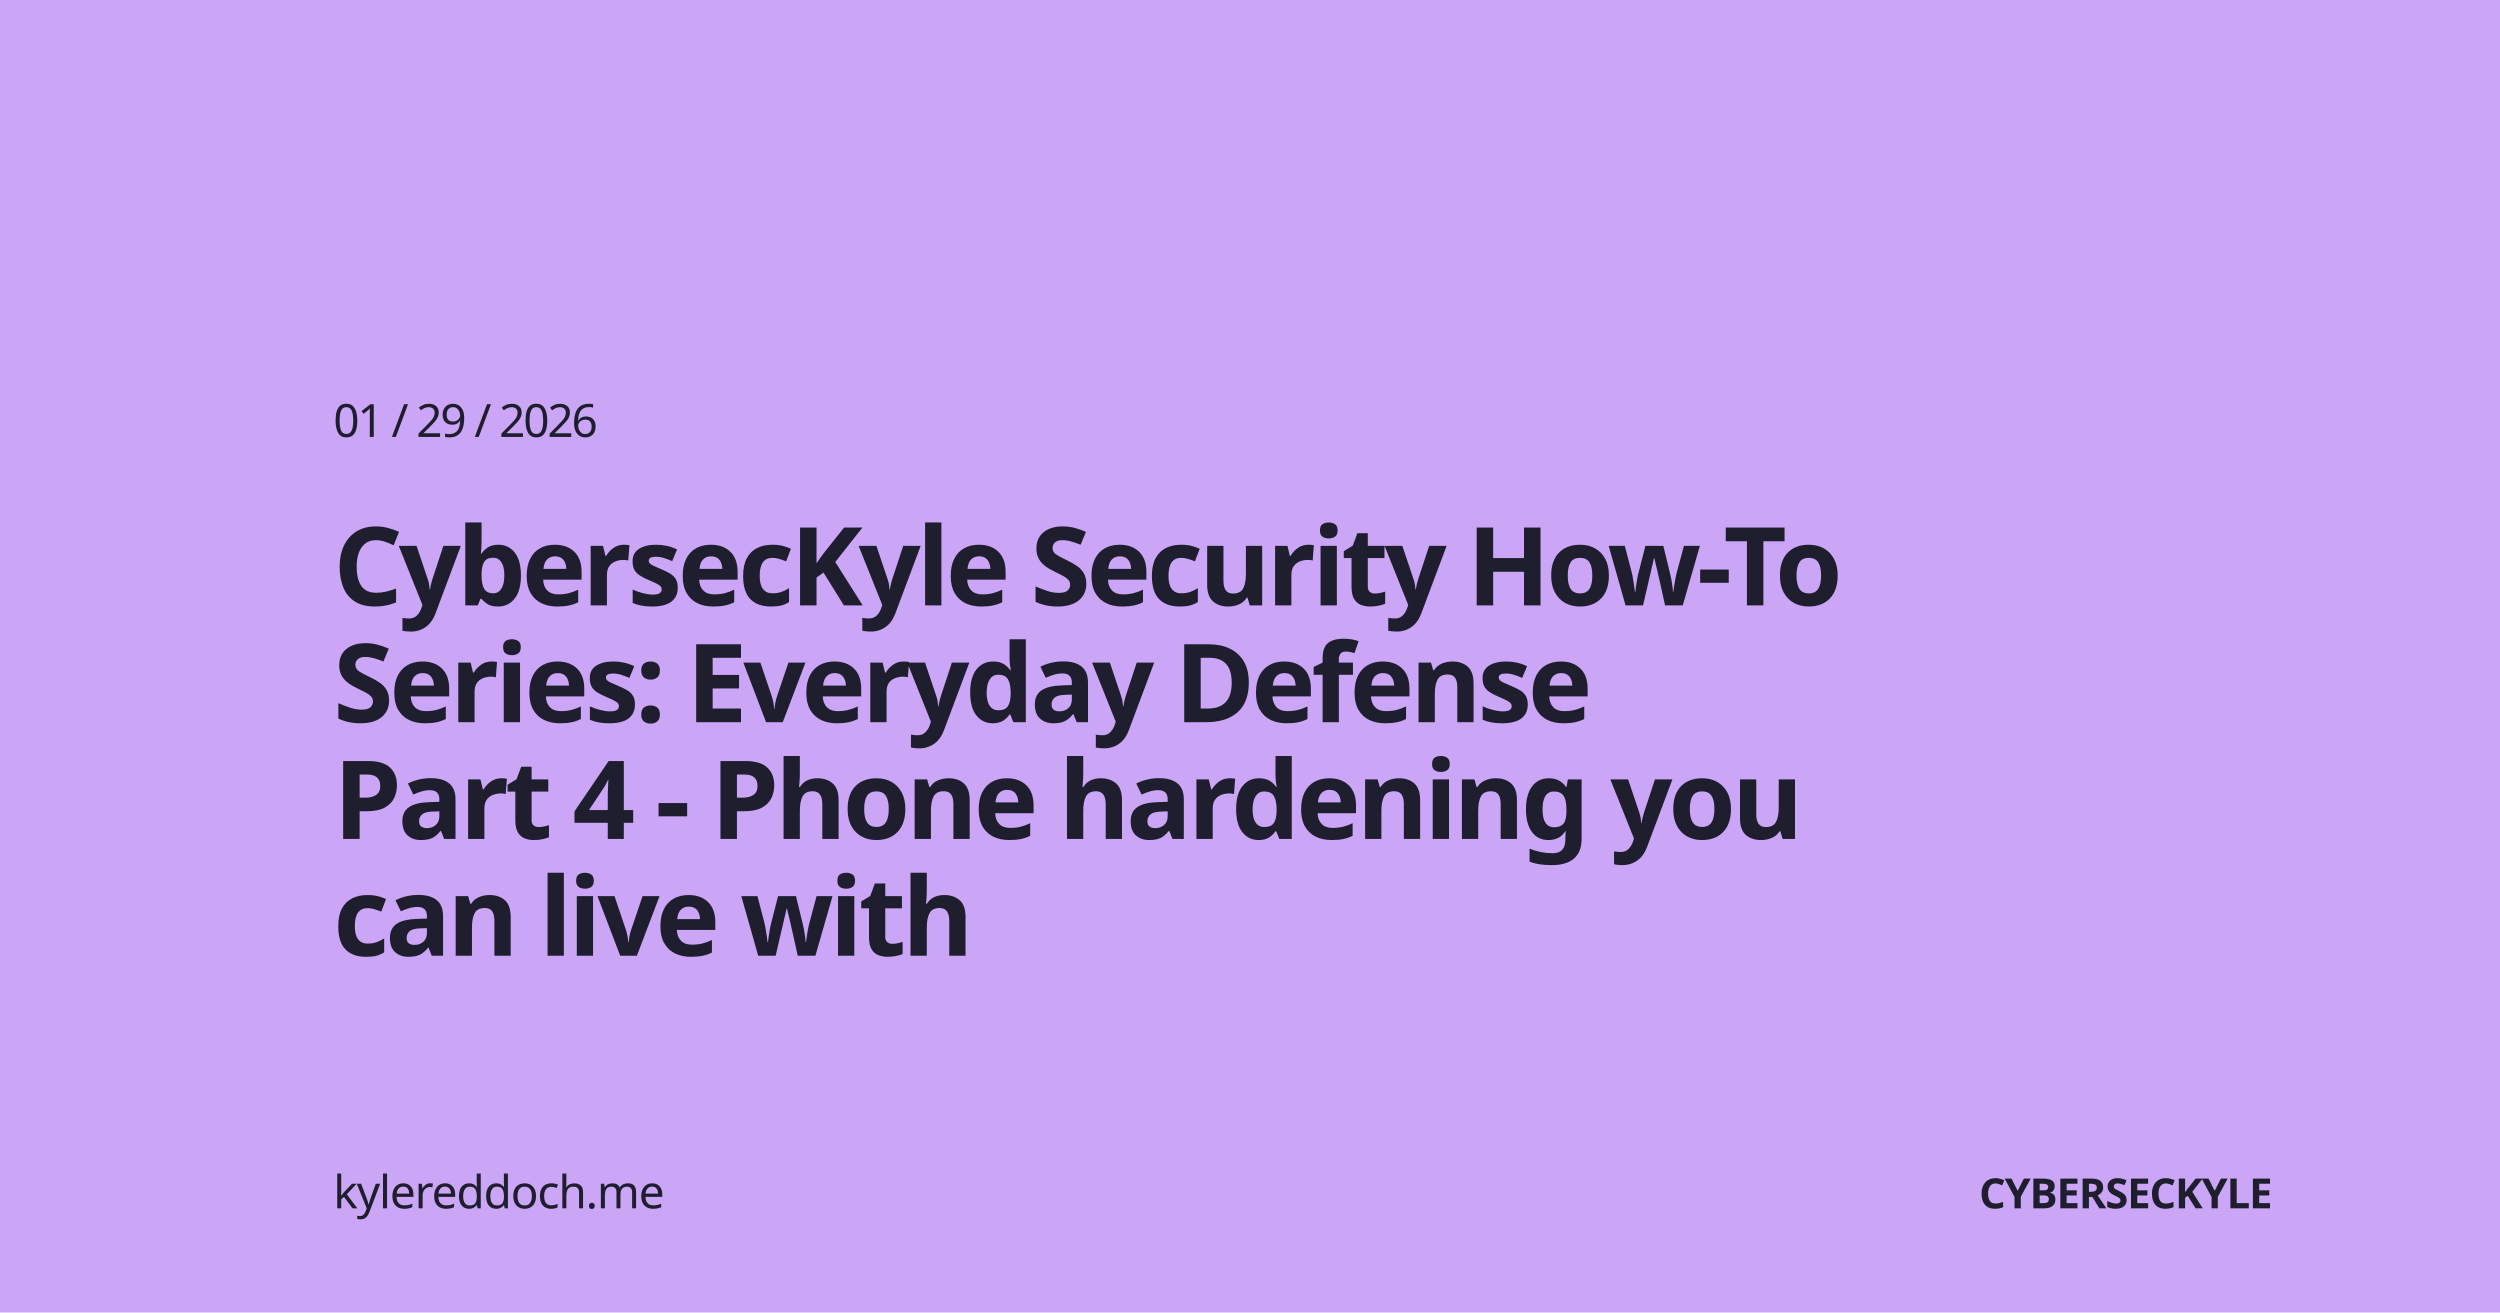
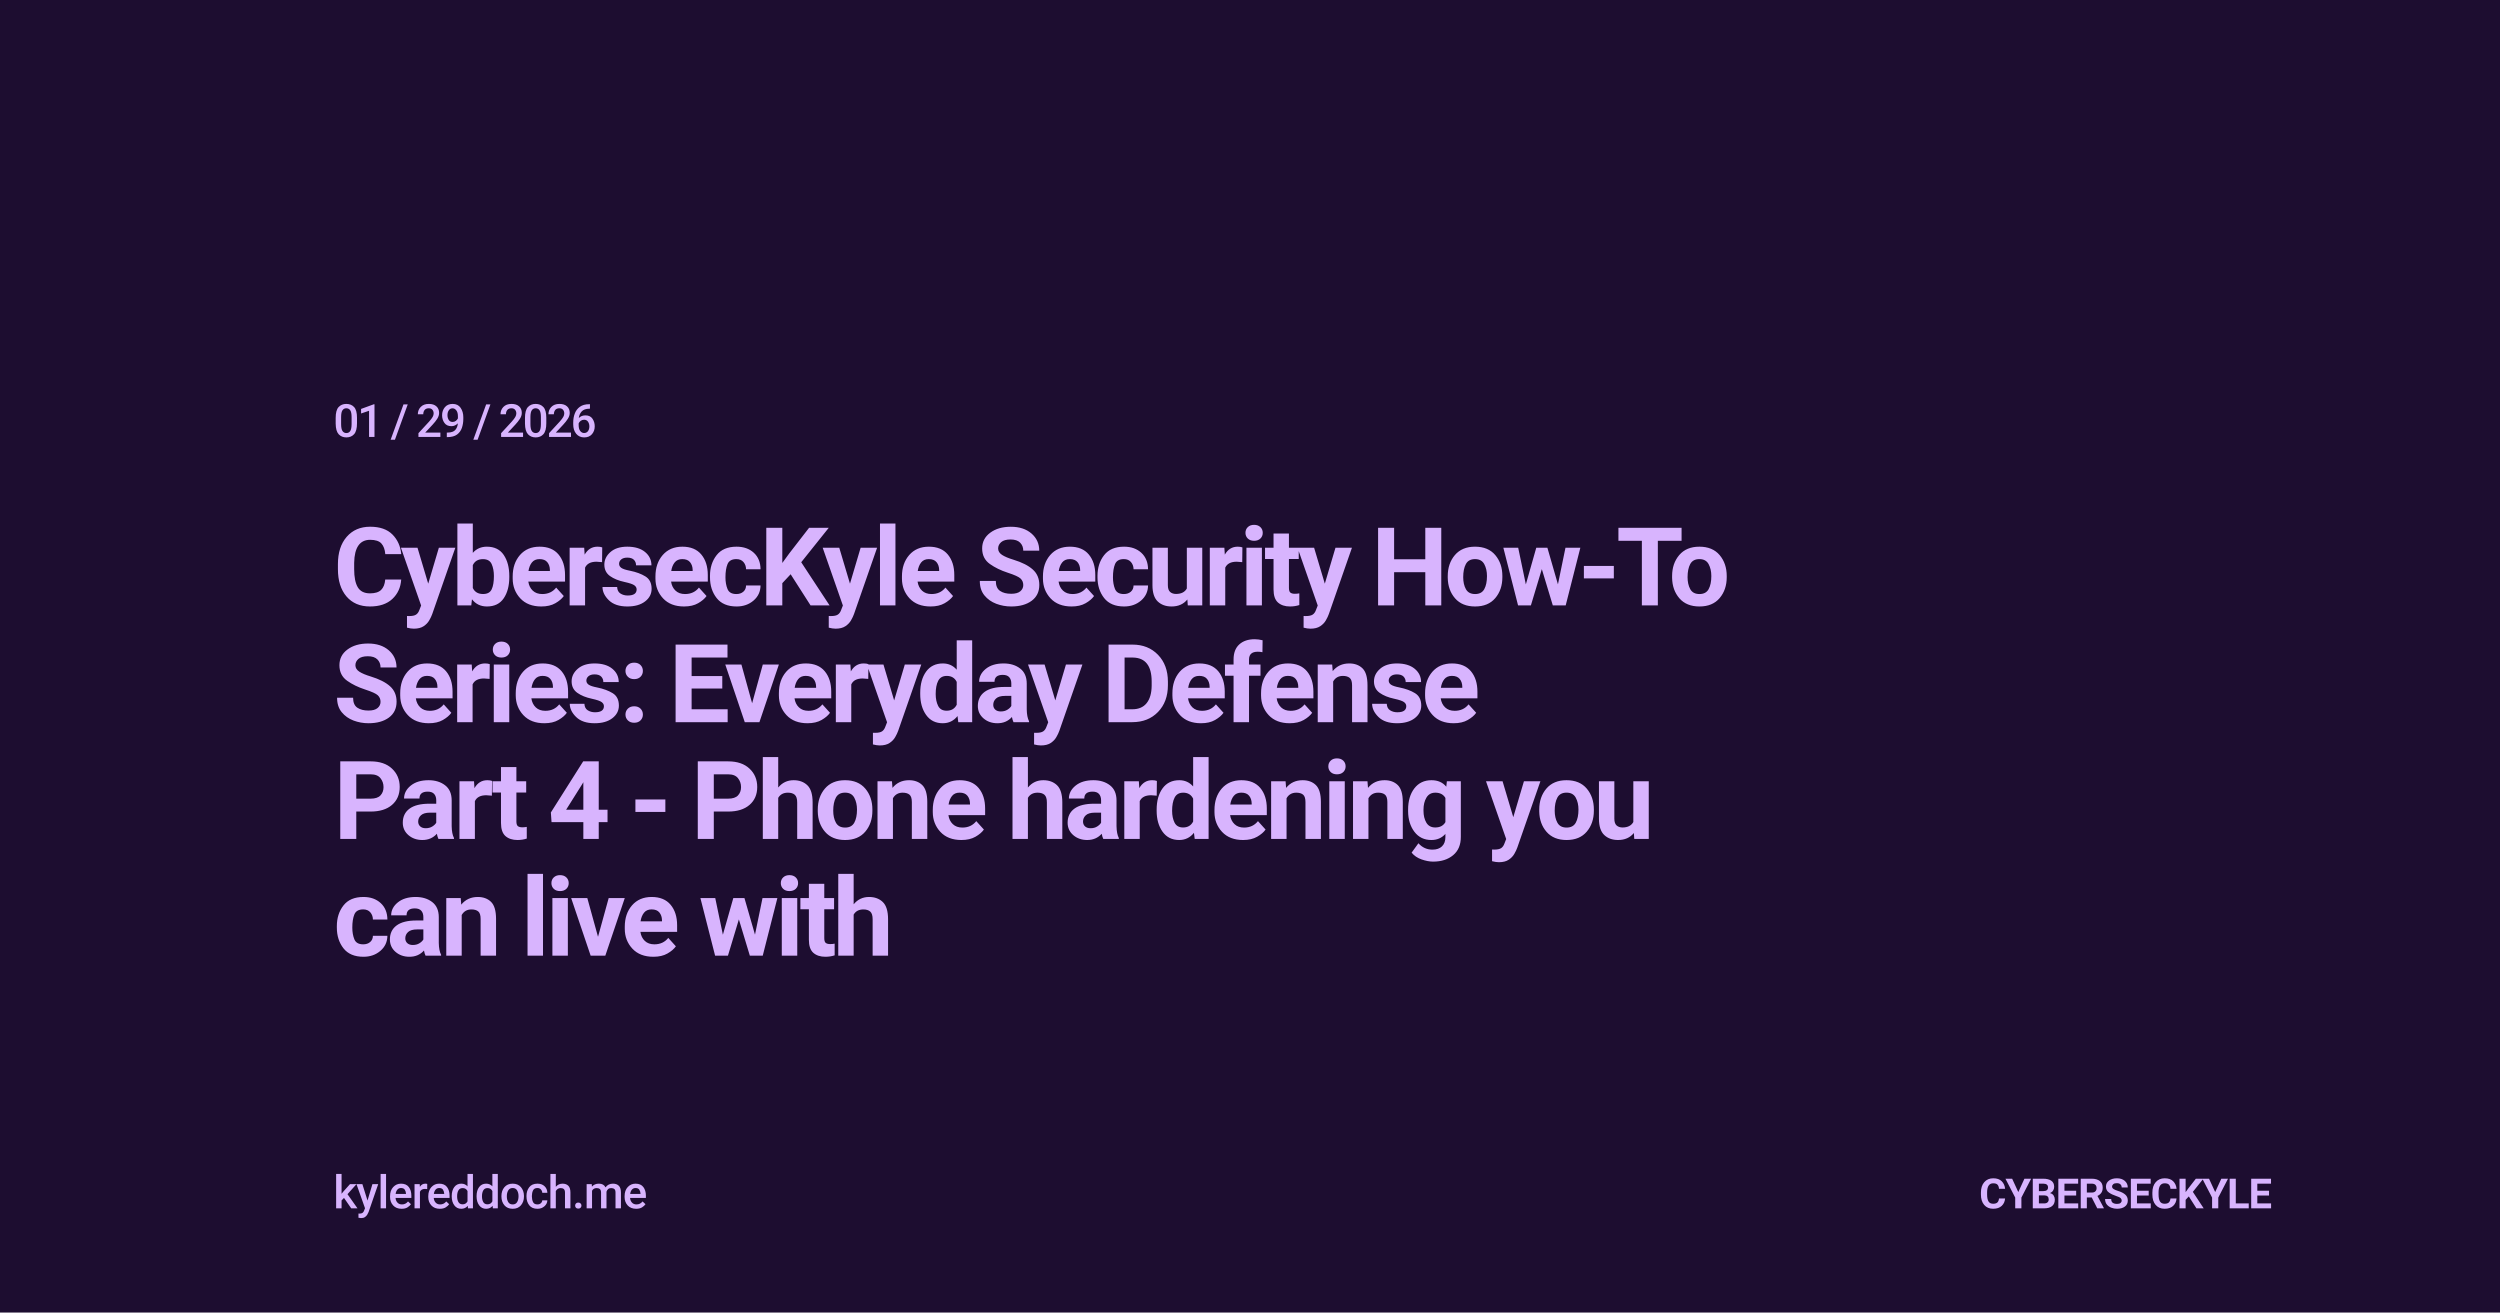
<svg xmlns="http://www.w3.org/2000/svg" width="1200" height="630" viewBox="0 0 1200 630" version="1.1">
-   <rect id="bg" width="100%" height="100%" opacity="1" fill="#cba6f7" />
-   <text font-family="'Atkinson Hyperlegible', Ubuntu, sans-serif" font-size="22" font-weight="500" fill="#1e1e2e" letter-spacing="-1">
+   <rect id="bg-base" width="100%" height="100%" opacity="1" fill="#0f0a1a" />
+   <rect id="bg-overlay" width="100%" height="100%" opacity="1" fill="rgb(88 28 135 / 0.2)" />
+   <text font-family="-apple-system, BlinkMacSystemFont, 'Segoe UI', Roboto, sans-serif, sans-serif" font-size="22" font-weight="500" fill="rgb(216 180 254)" letter-spacing="-1">
    <tspan x="160" y="209.738">
      01 / 29 / 2026
    </tspan>
  </text>
-   <text id="text" font-family="'Atkinson Hyperlegible', Ubuntu, sans-serif" font-size="52.381" font-weight="700" fill="#1e1e2e" letter-spacing="-1.96">
+   <text id="text" font-family="-apple-system, BlinkMacSystemFont, 'Segoe UI', Roboto, sans-serif, sans-serif" font-size="52.381" font-weight="700" fill="rgb(216 180 254)" letter-spacing="-1.96">
    <tspan x="160" y="290.595">
        CybersecKyle Security How-To
      </tspan>
    <tspan x="160" y="346.643">
        Series: Everyday Defense
      </tspan>
    <tspan x="160" y="402.69">
        Part 4 - Phone hardening you
      </tspan>
    <tspan x="160" y="458.738">
        can live with
      </tspan>
  </text>
-   <text font-family="'Atkinson Hyperlegible', Ubuntu, sans-serif" font-size="22" font-weight="500" fill="#1e1e2e" letter-spacing="-0.5">
+   <text font-family="-apple-system, BlinkMacSystemFont, 'Segoe UI', Roboto, sans-serif, sans-serif" font-size="22" font-weight="500" fill="rgb(216 180 254)" letter-spacing="-0.5">
    <tspan x="160" y="580">kylereddoch.me</tspan>
  </text>
-   <text font-family="'Atkinson Hyperlegible', Ubuntu, sans-serif" font-size="20" font-weight="600" fill="#1e1e2e" letter-spacing="-0.5">
+   <text font-family="-apple-system, BlinkMacSystemFont, 'Segoe UI', Roboto, sans-serif, sans-serif" font-size="20" font-weight="600" fill="rgb(216 180 254)" letter-spacing="-0.5">
    <tspan x="950" y="580">CYBERSECKYLE</tspan>
  </text>
</svg>
